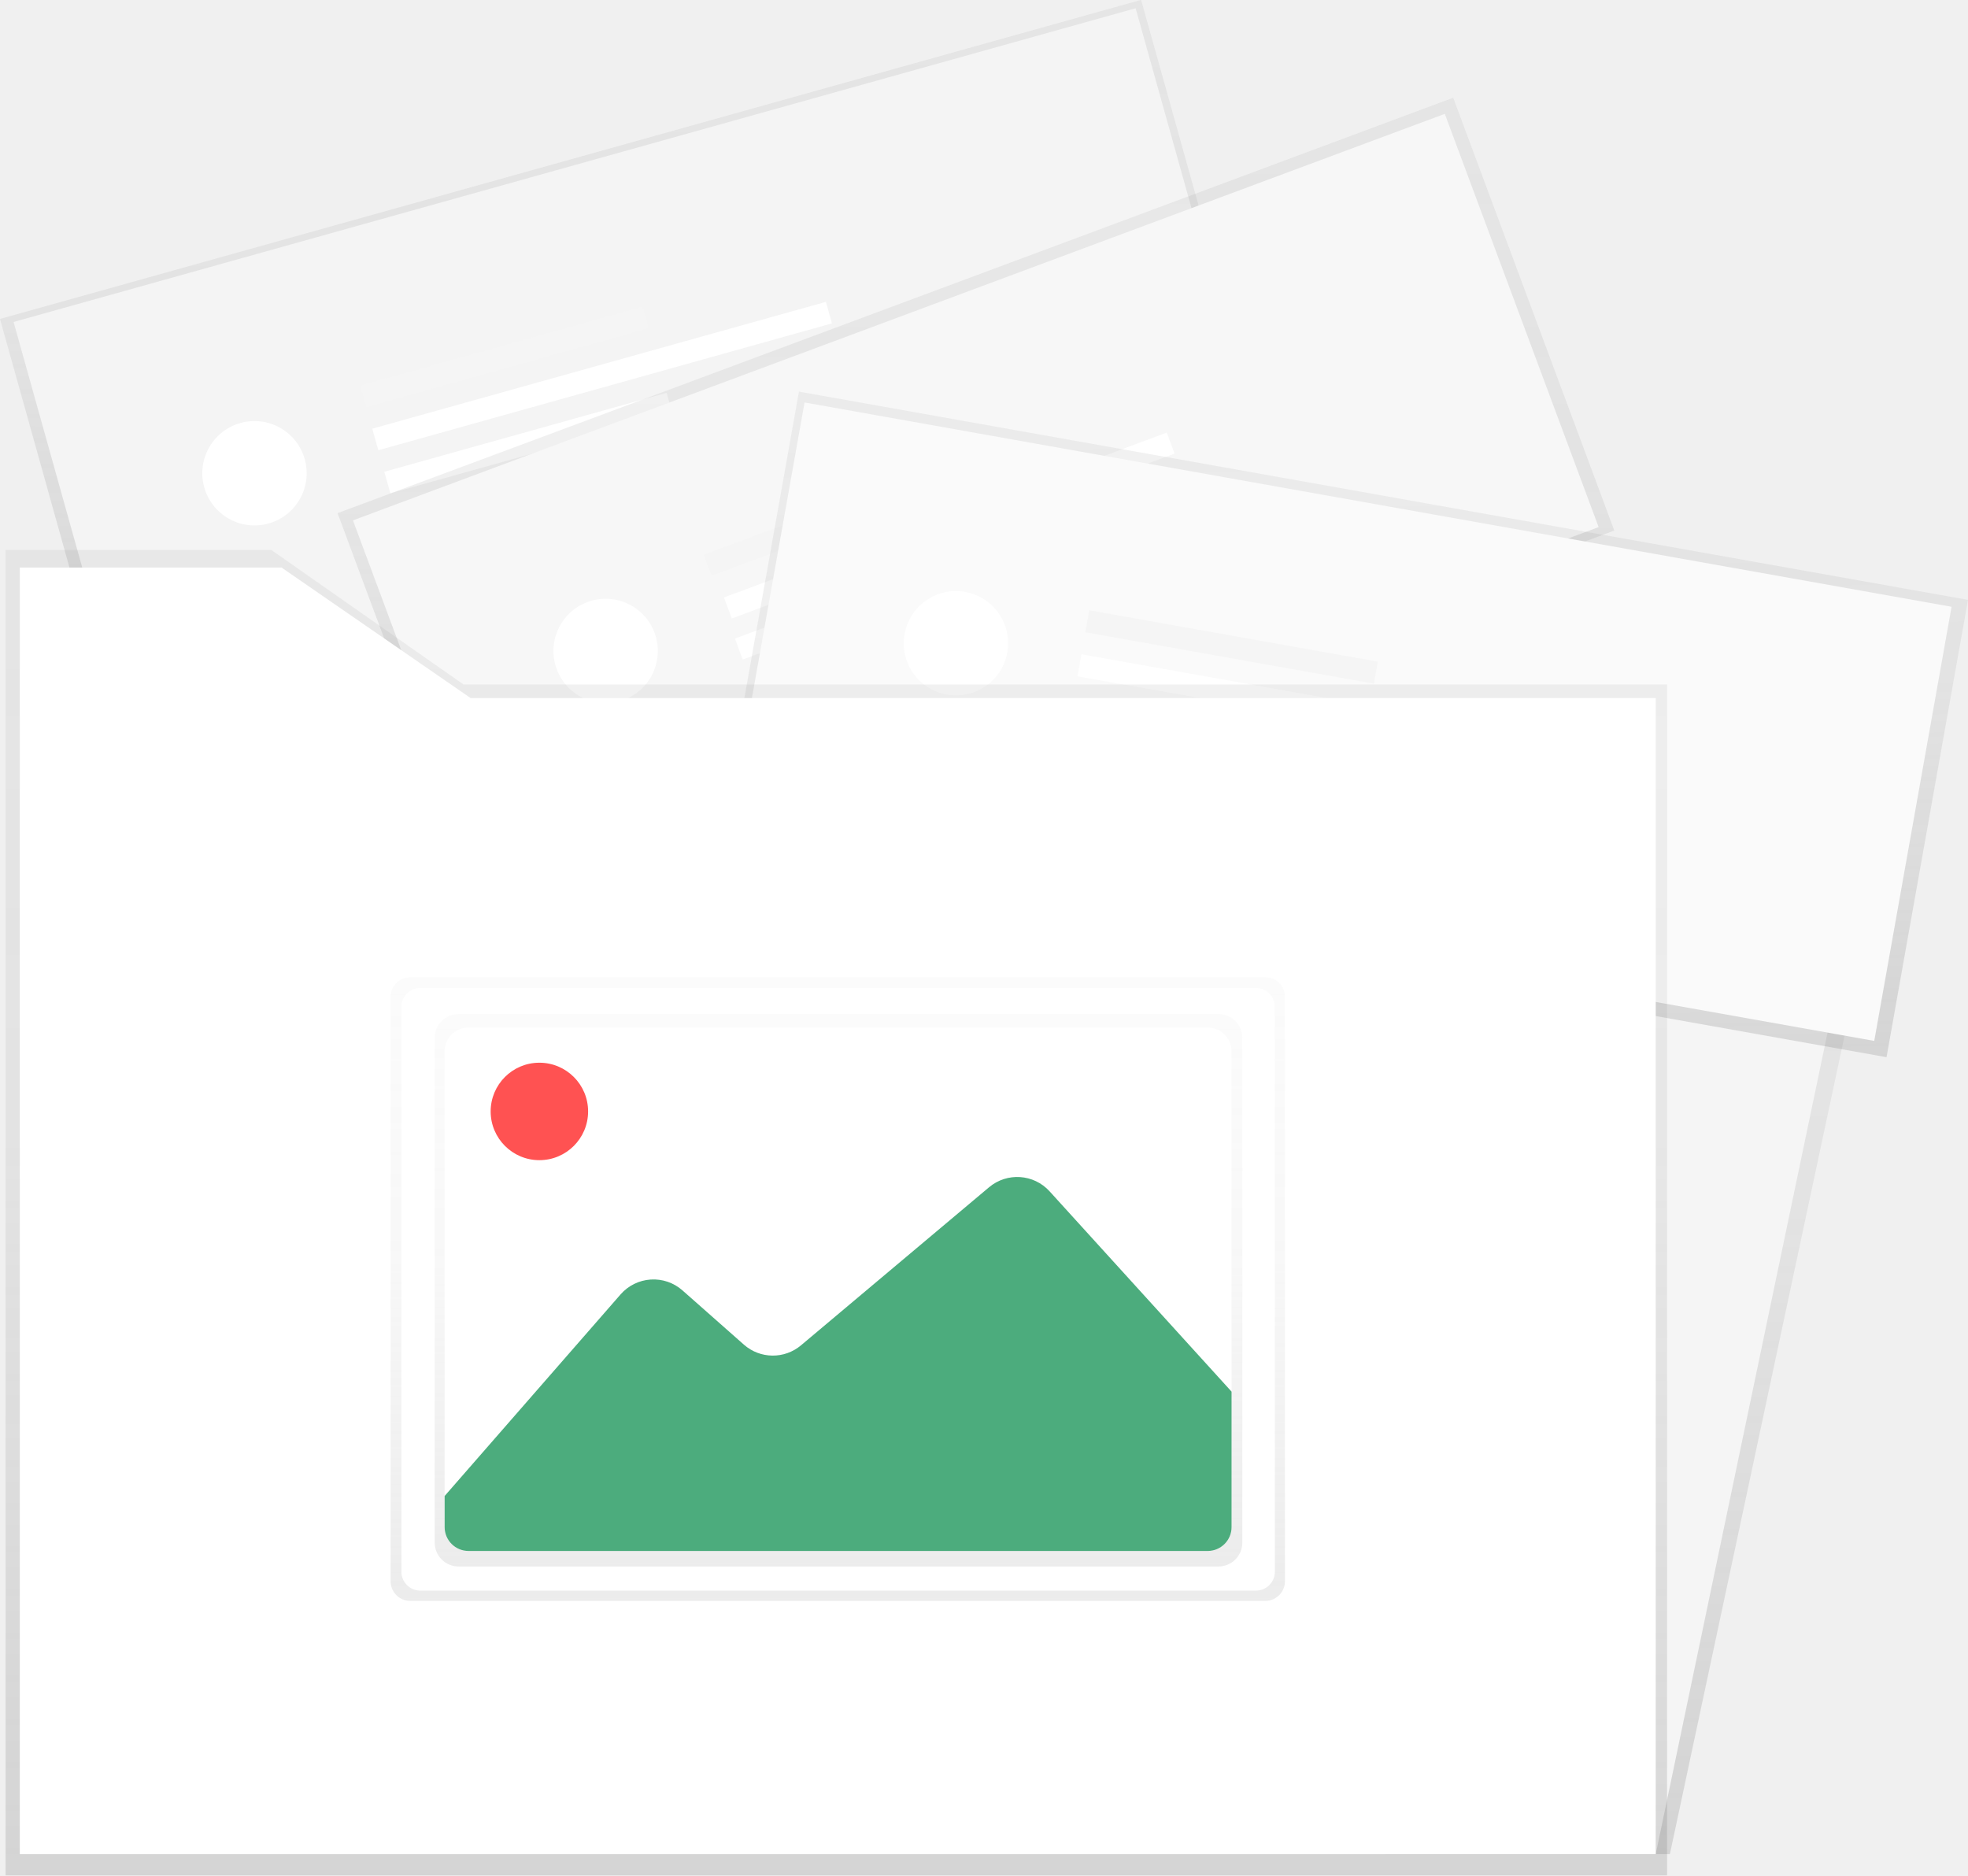
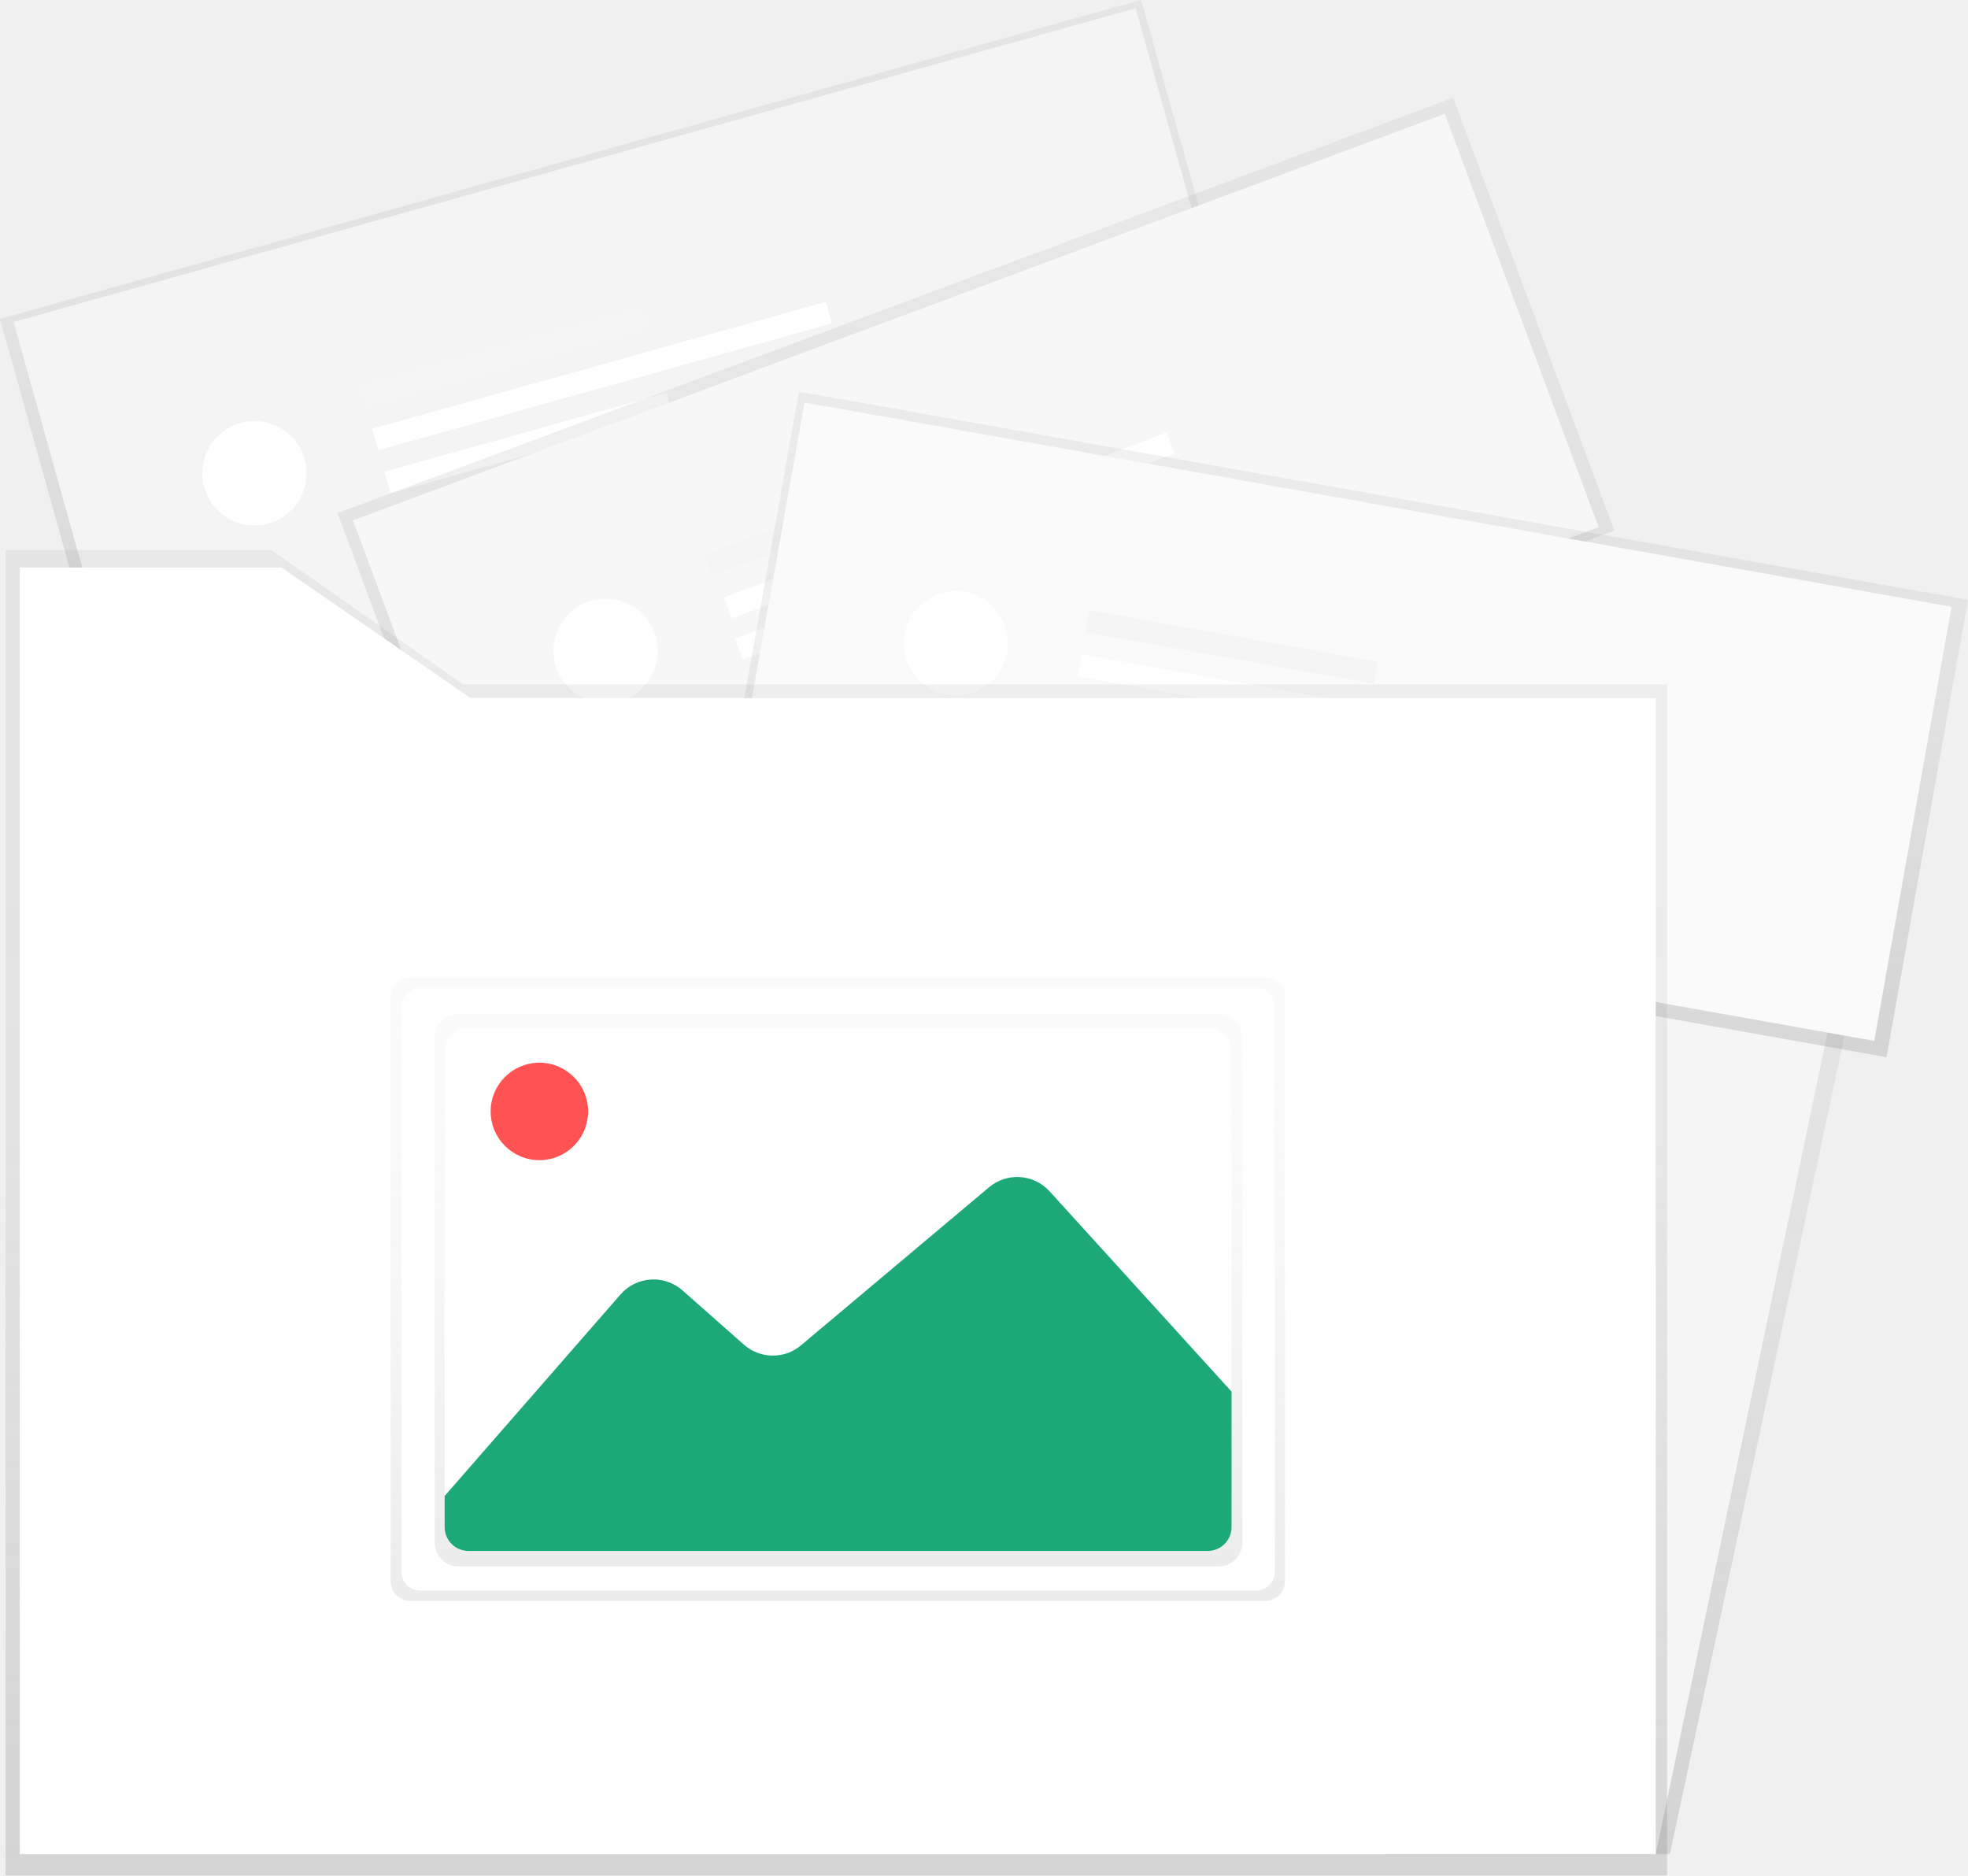
<svg xmlns="http://www.w3.org/2000/svg" xmlns:xlink="http://www.w3.org/1999/xlink" id="3ecf9745-447a-4766-8a86-6837975429df" data-name="Layer 1" width="729.47" height="695.09" viewBox="0 0 729.47 695.09">
  <defs>
    <linearGradient id="fc2ce546-a06c-4acb-8cca-fc7989cc5e45" x1="611.98" y1="687.2" x2="611.98" y2="258.73" gradientUnits="userSpaceOnUse">
      <stop offset="0" stop-color="gray" stop-opacity="0.25" />
      <stop offset="0.54" stop-color="gray" stop-opacity="0.12" />
      <stop offset="1" stop-color="gray" stop-opacity="0.1" />
    </linearGradient>
    <linearGradient id="8de405ef-36e0-4554-af41-d0565e95cbca" x1="410.91" y1="358.56" x2="452.61" y2="86.08" gradientTransform="matrix(1.01, 0.13, -0.13, 1.02, 62.29, -41.05)" xlink:href="#fc2ce546-a06c-4acb-8cca-fc7989cc5e45" />
    <linearGradient id="90a47f5c-11a4-432e-bbe5-e819485e2974" x1="597.01" y1="453.03" x2="597.01" y2="138.64" gradientTransform="translate(140.76 -189.73) rotate(20.42)" xlink:href="#fc2ce546-a06c-4acb-8cca-fc7989cc5e45" />
    <linearGradient id="c3d8783b-6f33-4c65-b7a9-7a0b4c25dfb1" x1="756.62" y1="488.3" x2="772.25" y2="249.01" gradientTransform="matrix(0.26, 0.99, -1.02, 0.25, 910.43, -476.82)" xlink:href="#fc2ce546-a06c-4acb-8cca-fc7989cc5e45" />
    <linearGradient id="1441cd83-913d-413c-98d4-824021df009a" x1="310" y1="695.09" x2="310" y2="203.86" xlink:href="#fc2ce546-a06c-4acb-8cca-fc7989cc5e45" />
    <linearGradient id="4913d3bc-5f66-46f4-9c65-3645c89ed5d3" x1="545.79" y1="695.81" x2="545.79" y2="464.64" gradientUnits="userSpaceOnUse">
      <stop offset="0" stop-color="#b3b3b3" stop-opacity="0.25" />
      <stop offset="0.54" stop-color="#b3b3b3" stop-opacity="0.1" />
      <stop offset="1" stop-color="#b3b3b3" stop-opacity="0.05" />
    </linearGradient>
    <linearGradient id="0cf8a40c-444c-472e-8722-d672ac4b1674" x1="310.8" y1="580.62" x2="310.8" y2="375.85" xlink:href="#4913d3bc-5f66-46f4-9c65-3645c89ed5d3" />
    <clipPath id="f4edd298-8257-4895-a91b-ae15b3b0d94f" transform="translate(-235.26 -102.45)">
      <rect x="400.07" y="483.3" width="291.69" height="194.01" rx="8.85" ry="8.85" fill="#fff" />
    </clipPath>
  </defs>
  <polygon points="618.97 687.2 513.53 687.2 513.53 258.73 710.42 258.73 618.97 687.2" fill="url(#fc2ce546-a06c-4acb-8cca-fc7989cc5e45)" />
  <polygon points="613.72 687.2 510.37 687.2 510.37 258.73 703.35 258.73 613.72 687.2" fill="#f5f5f5" />
  <rect x="249.88" y="158.45" width="439.19" height="168.85" transform="translate(-283.32 32.9) rotate(-15.62)" fill="url(#8de405ef-36e0-4554-af41-d0565e95cbca)" />
  <rect x="254.32" y="160.66" width="431.85" height="163.44" transform="translate(-283.15 33.09) rotate(-15.62)" fill="#f4f4f4" />
  <rect x="367.9" y="230.63" width="108.65" height="8.29" transform="translate(-282.88 19.88) rotate(-15.62)" fill="#f5f5f5" />
  <rect x="376.82" y="262.55" width="108.65" height="8.29" transform="translate(-291.14 23.46) rotate(-15.62)" fill="#fff" />
  <rect x="371.14" y="237.71" width="174.6" height="8.29" transform="translate(-283.45 29.89) rotate(-15.62)" fill="#fff" />
  <circle cx="329.58" cy="277.88" r="19.34" transform="translate(-297.9 -3.47) rotate(-15.62)" fill="#fff" />
  <rect x="376.38" y="210.25" width="441.26" height="171.17" transform="translate(-300.97 124.47) rotate(-20.42)" fill="url(#90a47f5c-11a4-432e-bbe5-e819485e2974)" />
  <rect x="381.03" y="214.81" width="431.85" height="163.44" transform="translate(-301.21 124.5) rotate(-20.42)" fill="#f7f7f7" />
  <rect x="494.14" y="288.83" width="108.65" height="8.29" transform="translate(-303.02 107.35) rotate(-20.42)" fill="#f5f5f5" />
  <rect x="505.71" y="319.89" width="108.65" height="8.29" transform="translate(-313.13 113.34) rotate(-20.42)" fill="#fff" />
  <rect x="497.85" y="292.85" width="174.6" height="8.29" transform="matrix(0.94, -0.35, 0.35, 0.94, -302.12, 120.41)" fill="#fff" />
  <circle cx="459.76" cy="343.69" r="19.34" transform="translate(-326.29 79.59) rotate(-20.42)" fill="#fff" />
  <rect x="646.89" y="150.88" width="172.17" height="440.14" transform="translate(3.97 925.06) rotate(-79.9)" fill="url(#c3d8783b-6f33-4c65-b7a9-7a0b4c25dfb1)" />
  <rect x="515.81" y="288.22" width="431.85" height="163.44" transform="translate(-159.05 -225.04) rotate(10.1)" fill="#fafafa" />
  <rect x="687.63" y="287.92" width="8.29" height="108.65" transform="translate(-1.75 860.83) rotate(-79.9)" fill="#f5f5f5" />
  <rect x="681.81" y="320.56" width="8.29" height="108.65" transform="translate(-38.67 882.02) rotate(-79.9)" fill="#fff" />
  <rect x="717.18" y="277.05" width="8.29" height="174.6" transform="translate(0.86 908.15) rotate(-79.9)" fill="#fff" />
  <circle cx="589.6" cy="340.88" r="19.34" transform="translate(-84.66 759.11) rotate(-79.9)" fill="#fff" />
  <polygon points="171.78 253.69 100.61 203.86 2.07 203.86 2.07 253.69 2.07 278.1 2.07 695.09 617.93 695.09 617.93 253.69 171.78 253.69" fill="url(#1441cd83-913d-413c-98d4-824021df009a)" />
  <polygon points="174.44 258.73 104.36 210.36 7.34 210.36 7.34 258.73 7.34 282.43 7.34 687.2 613.72 687.2 613.72 258.73 174.44 258.73" fill="#fff" />
  <path d="M711.54,688.53a7.25,7.25,0,0,1-7.21,7.28H387.26a7.25,7.25,0,0,1-7.21-7.28V471.93a7.25,7.25,0,0,1,7.21-7.28H704.33a7.25,7.25,0,0,1,7.21,7.28" transform="translate(-235.26 -102.45)" fill="url(#4913d3bc-5f66-46f4-9c65-3645c89ed5d3)" />
  <path d="M707.81,685a7,7,0,0,1-7,7H391.05a7,7,0,0,1-7-7V475.62a7,7,0,0,1,7-7H700.77a7,7,0,0,1,7,7" transform="translate(-235.26 -102.45)" fill="#fff" />
  <g id="114cebd5-d8fe-4021-8e49-fe55d7dac6be" data-name="&lt;Rectangle&gt;">
    <rect x="161.12" y="375.85" width="299.37" height="204.76" rx="8.85" ry="8.85" fill="url(#0cf8a40c-444c-472e-8722-d672ac4b1674)" />
  </g>
  <rect x="164.8" y="380.84" width="291.69" height="194.01" rx="8.85" ry="8.85" fill="#fff" />
  <g clip-path="url(#f4edd298-8257-4895-a91b-ae15b3b0d94f)">
-     <path d="M383.84,675.53l81.44-93.31a16.21,16.21,0,0,1,22.94-1.5L511,600.84a16.21,16.21,0,0,0,21.16.25l69.7-58.58A16.21,16.21,0,0,1,624.3,544l85.53,94.14a16.21,16.21,0,0,1,4.15,9.47l3.3,37.13a16.21,16.21,0,0,1-16.15,17.65H396.06a16.21,16.21,0,0,1-16.2-15.72h0A16.21,16.21,0,0,1,383.84,675.53Z" transform="translate(-235.26 -102.45)" fill="#4cac7d" />
+     <path d="M383.84,675.53l81.44-93.31a16.21,16.21,0,0,1,22.94-1.5L511,600.84a16.21,16.21,0,0,0,21.16.25l69.7-58.58A16.21,16.21,0,0,1,624.3,544l85.53,94.14a16.21,16.21,0,0,1,4.15,9.47l3.3,37.13a16.21,16.21,0,0,1-16.15,17.65H396.06a16.21,16.21,0,0,1-16.2-15.72h0A16.21,16.21,0,0,1,383.84,675.53Z" transform="translate(-235.26 -102.45)" fill="#1DA977" />
  </g>
  <circle cx="199.93" cy="411.95" r="18.06" fill="#ff5252" />
</svg>
